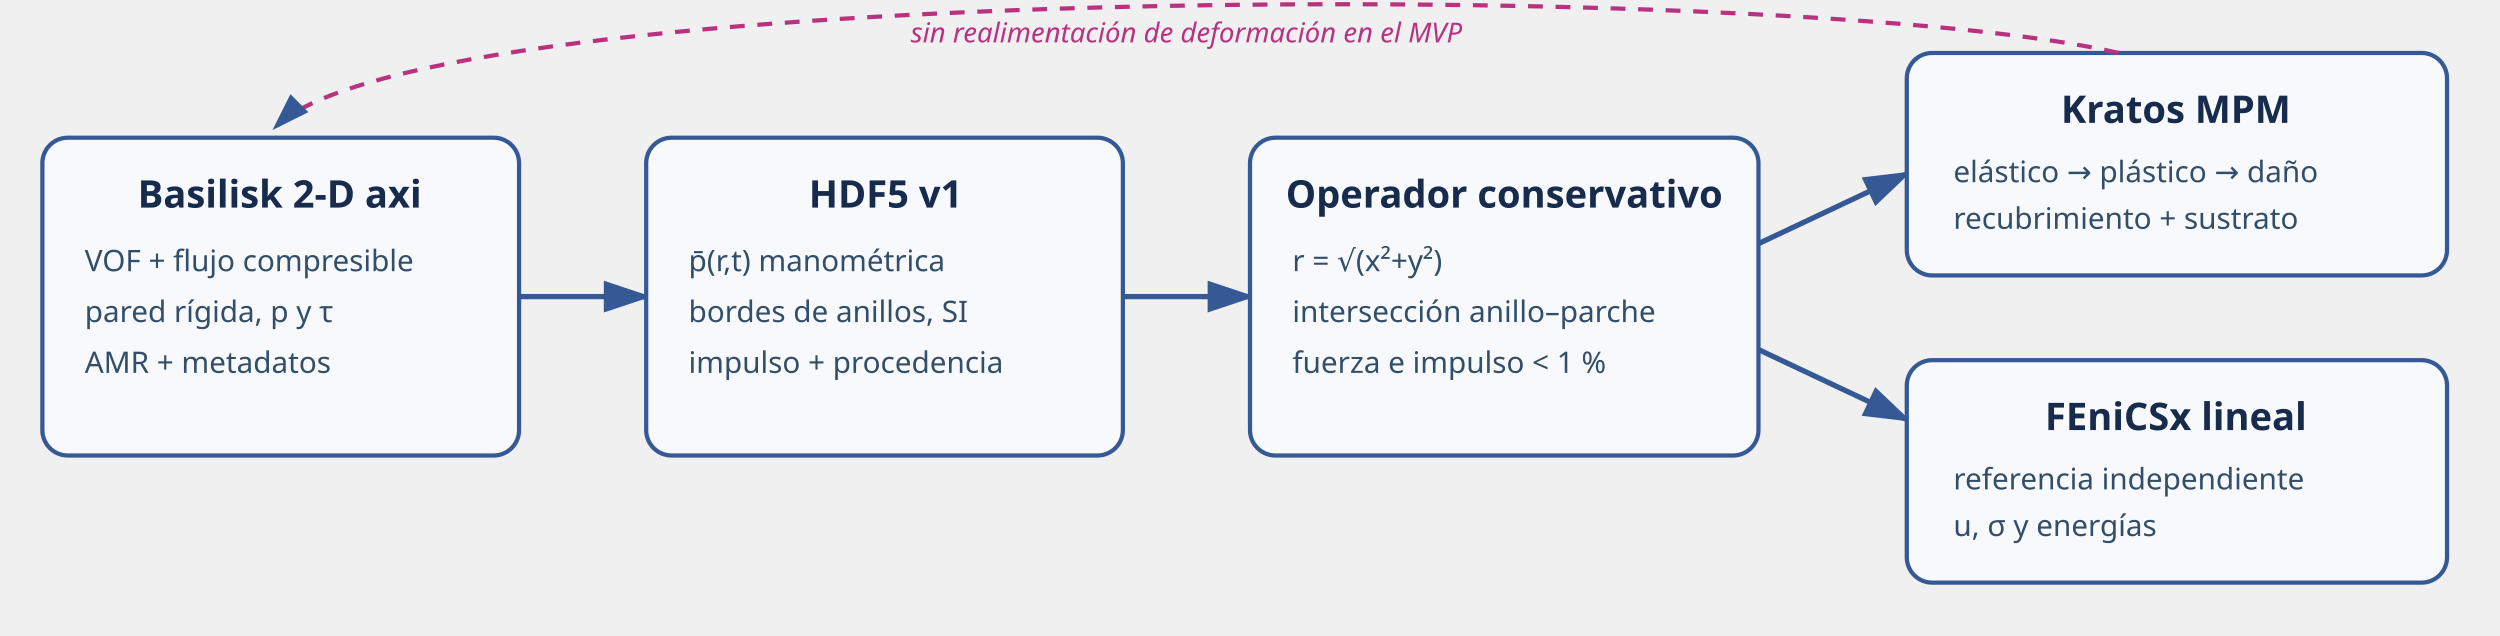
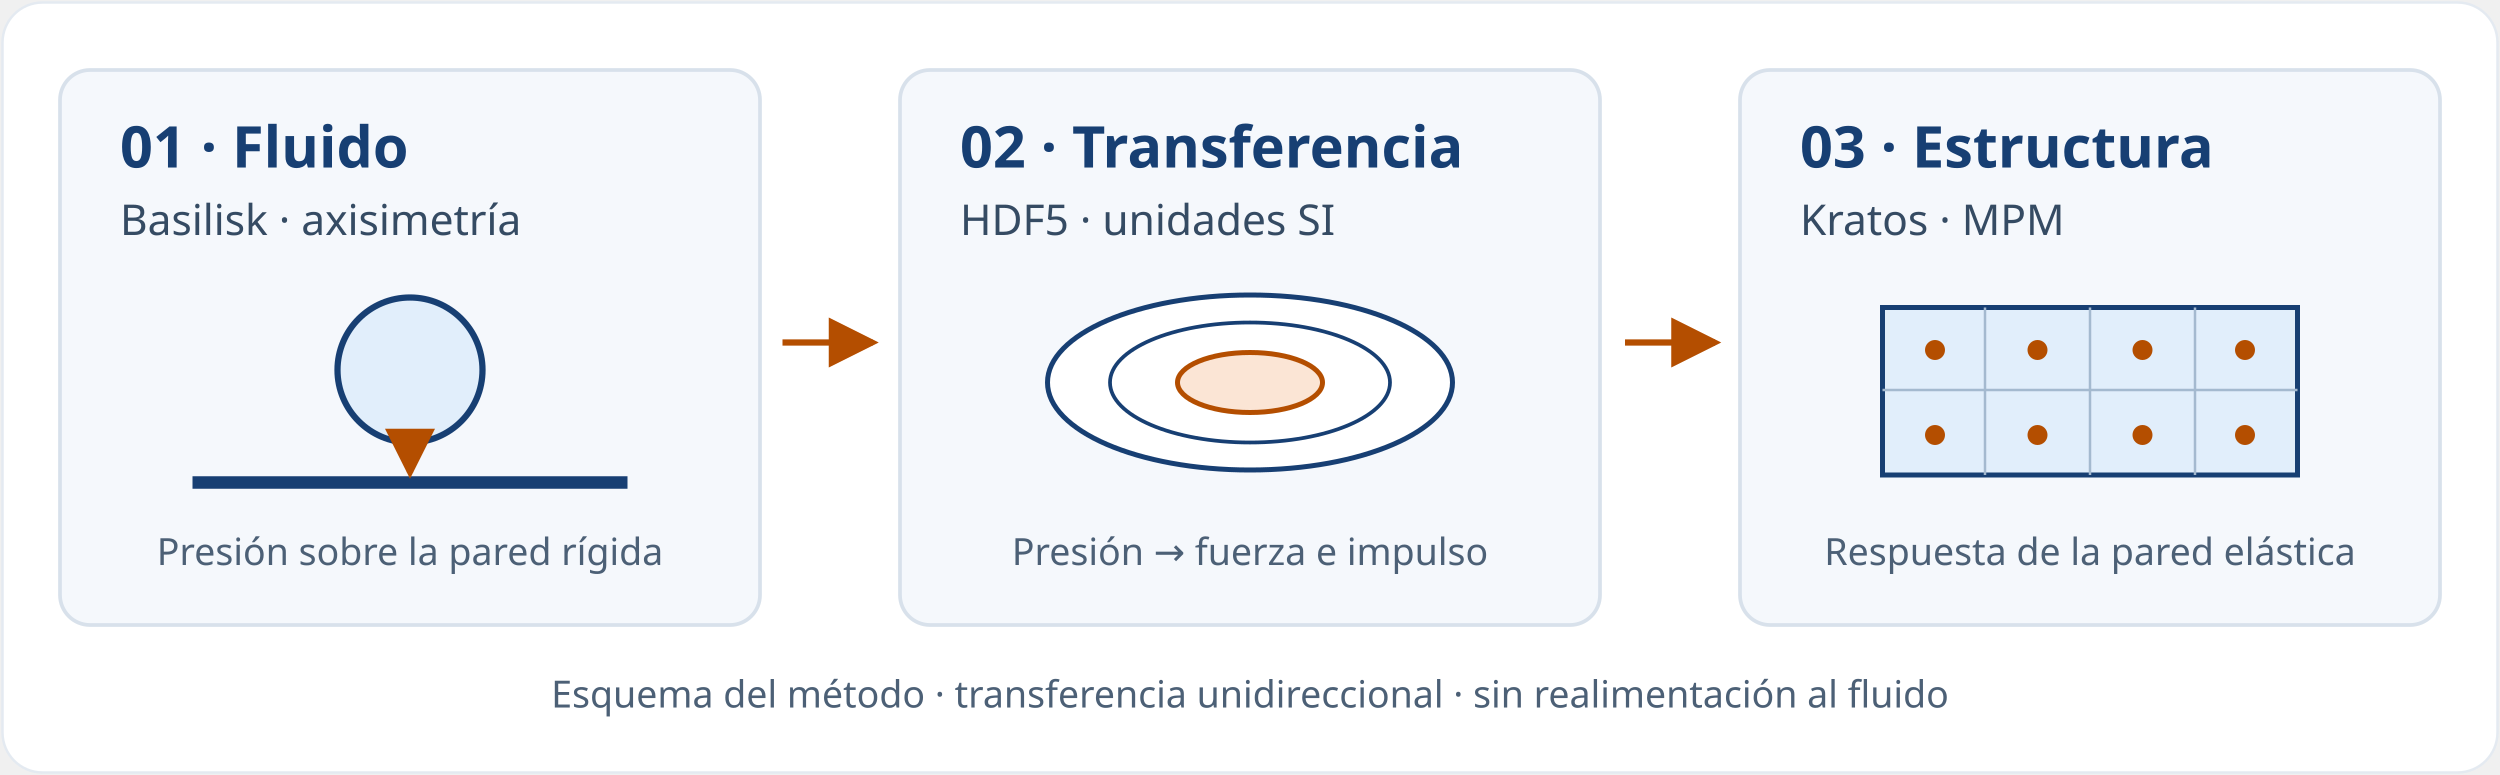
- <svg xmlns="http://www.w3.org/2000/svg" width="1180" height="300" viewBox="0 0 1180 300" role="img" aria-labelledby="title desc">
+ <svg xmlns="http://www.w3.org/2000/svg" width="1000" height="310" viewBox="0 0 1000 310" role="img" aria-labelledby="title desc">
  <defs>
-     <marker id="arrow" markerWidth="10" markerHeight="10" refX="8" refY="3" orient="auto" markerUnits="strokeWidth">
-       <path d="M0,0 L0,6 L9,3 z" fill="#345995" />
+     <marker id="arrow" markerWidth="8" markerHeight="8" refX="7" refY="4" orient="auto">
+       <path d="M0 0L8 4L0 8" fill="#b44e00" />
    </marker>
    <style>
-       .box{fill:#f7f9fc;stroke:#345995;stroke-width:2;rx:12}
-       .title{font:700 18px sans-serif;fill:#172b4d}
-       .body{font:14px sans-serif;fill:#334e68}
-       .arrow{stroke:#345995;stroke-width:2.5;marker-end:url(#arrow)}
-       .dash{stroke:#b83280;stroke-width:2;stroke-dasharray:7 6;marker-end:url(#arrow)}
-       .note{font:italic 13px sans-serif;fill:#b83280}
+       .panel{fill:#f5f8fc;stroke:#d8e1eb;stroke-width:1.5}
+       .title{font:700 23px system-ui,sans-serif;fill:#173f73}
+       .label{font:17px system-ui,sans-serif;fill:#354b63}
+       .note{font:15px system-ui,sans-serif;fill:#4c6076}
+       .arrow{fill:none;stroke:#b44e00;stroke-width:2.5;marker-end:url(#arrow)}
    </style>
  </defs>
-   <rect class="box" x="20" y="65" width="225" height="150" />
-   <text class="title" x="132" y="98" text-anchor="middle">Basilisk 2-D axi</text>
-   <text class="body" x="40" y="128">VOF + flujo compresible</text>
-   <text class="body" x="40" y="152">pared rígida, p y τ</text>
-   <text class="body" x="40" y="176">AMR + metadatos</text>
-   <line class="arrow" x1="245" y1="140" x2="305" y2="140" />
-   <rect class="box" x="305" y="65" width="225" height="150" />
-   <text class="title" x="418" y="98" text-anchor="middle">HDF5 v1</text>
-   <text class="body" x="325" y="128">p̄(r,t) manométrica</text>
-   <text class="body" x="325" y="152">bordes de anillos, SI</text>
-   <text class="body" x="325" y="176">impulso + procedencia</text>
-   <line class="arrow" x1="530" y1="140" x2="590" y2="140" />
-   <rect class="box" x="590" y="65" width="240" height="150" />
-   <text class="title" x="710" y="98" text-anchor="middle">Operador conservativo</text>
-   <text class="body" x="610" y="128">r = √(x²+y²)</text>
-   <text class="body" x="610" y="152">intersección anillo–parche</text>
-   <text class="body" x="610" y="176">fuerza e impulso &lt; 1 %</text>
-   <line class="arrow" x1="830" y1="115" x2="900" y2="82" />
-   <line class="arrow" x1="830" y1="165" x2="900" y2="198" />
-   <rect class="box" x="900" y="25" width="255" height="105" />
-   <text class="title" x="1027" y="58" text-anchor="middle">Kratos MPM</text>
-   <text class="body" x="922" y="86">elástico → plástico → daño</text>
-   <text class="body" x="922" y="108">recubrimiento + sustrato</text>
-   <rect class="box" x="900" y="170" width="255" height="105" />
-   <text class="title" x="1027" y="203" text-anchor="middle">FEniCSx lineal</text>
-   <text class="body" x="922" y="231">referencia independiente</text>
-   <text class="body" x="922" y="253">u, σ y energías</text>
-   <path class="dash" d="M1000 25 C850 -10, 200 -10, 130 60" fill="none" />
-   <text class="note" x="560" y="20" text-anchor="middle">sin realimentación de deformación en el MVP</text>
+   <rect x="1" y="1" width="998" height="308" rx="16" fill="#fff" stroke="#e4eaf1" />
+   <rect class="panel" x="24" y="28" width="280" height="222" rx="12" />
+   <rect class="panel" x="360" y="28" width="280" height="222" rx="12" />
+   <rect class="panel" x="696" y="28" width="280" height="222" rx="12" />
+   <text class="title" x="48" y="67">01 · Fluido</text>
+   <text class="label" x="48" y="94">Basilisk · axisimetría</text>
+   <circle cx="164" cy="148" r="29" fill="#e1eefb" stroke="#173f73" stroke-width="2.5" />
+   <path d="M77 193H251" stroke="#173f73" stroke-width="5" />
+   <path d="M164 179V189" class="arrow" />
+   <text class="note" x="164" y="226" text-anchor="middle">Presión sobre la pared rígida</text>
+   <path class="arrow" d="M313 137H349" />
+   <text class="title" x="384" y="67">02 · Transferencia</text>
+   <text class="label" x="384" y="94">HDF5 · unidades SI</text>
+   <ellipse cx="500" cy="153" rx="81" ry="35" fill="#fff" stroke="#173f73" stroke-width="2" />
+   <ellipse cx="500" cy="153" rx="56" ry="24" fill="none" stroke="#173f73" stroke-width="1.5" />
+   <ellipse cx="500" cy="153" rx="29" ry="12" fill="#fbe5d5" stroke="#b44e00" stroke-width="2" />
+   <text class="note" x="500" y="226" text-anchor="middle">Presión → fuerza e impulso</text>
+   <path class="arrow" d="M650 137H686" />
+   <text class="title" x="720" y="67">03 · Estructura</text>
+   <text class="label" x="720" y="94">Kratos · MPM</text>
+   <rect x="753" y="123" width="166" height="67" fill="#e1eefb" stroke="#173f73" stroke-width="2" />
+   <path d="M794 123V190M836 123V190M878 123V190M753 156H919" stroke="#a4b9cf" stroke-width="1" />
+   <g fill="#b44e00">
+     <circle cx="774" cy="140" r="4" />
+     <circle cx="815" cy="140" r="4" />
+     <circle cx="857" cy="140" r="4" />
+     <circle cx="898" cy="140" r="4" />
+     <circle cx="774" cy="174" r="4" />
+     <circle cx="815" cy="174" r="4" />
+     <circle cx="857" cy="174" r="4" />
+     <circle cx="898" cy="174" r="4" />
+   </g>
+   <text class="note" x="836" y="226" text-anchor="middle">Respuesta de la pared elástica</text>
+   <text class="note" x="500" y="283" text-anchor="middle">Esquema del método · transferencia unidireccional · sin realimentación al fluido</text>
</svg>
